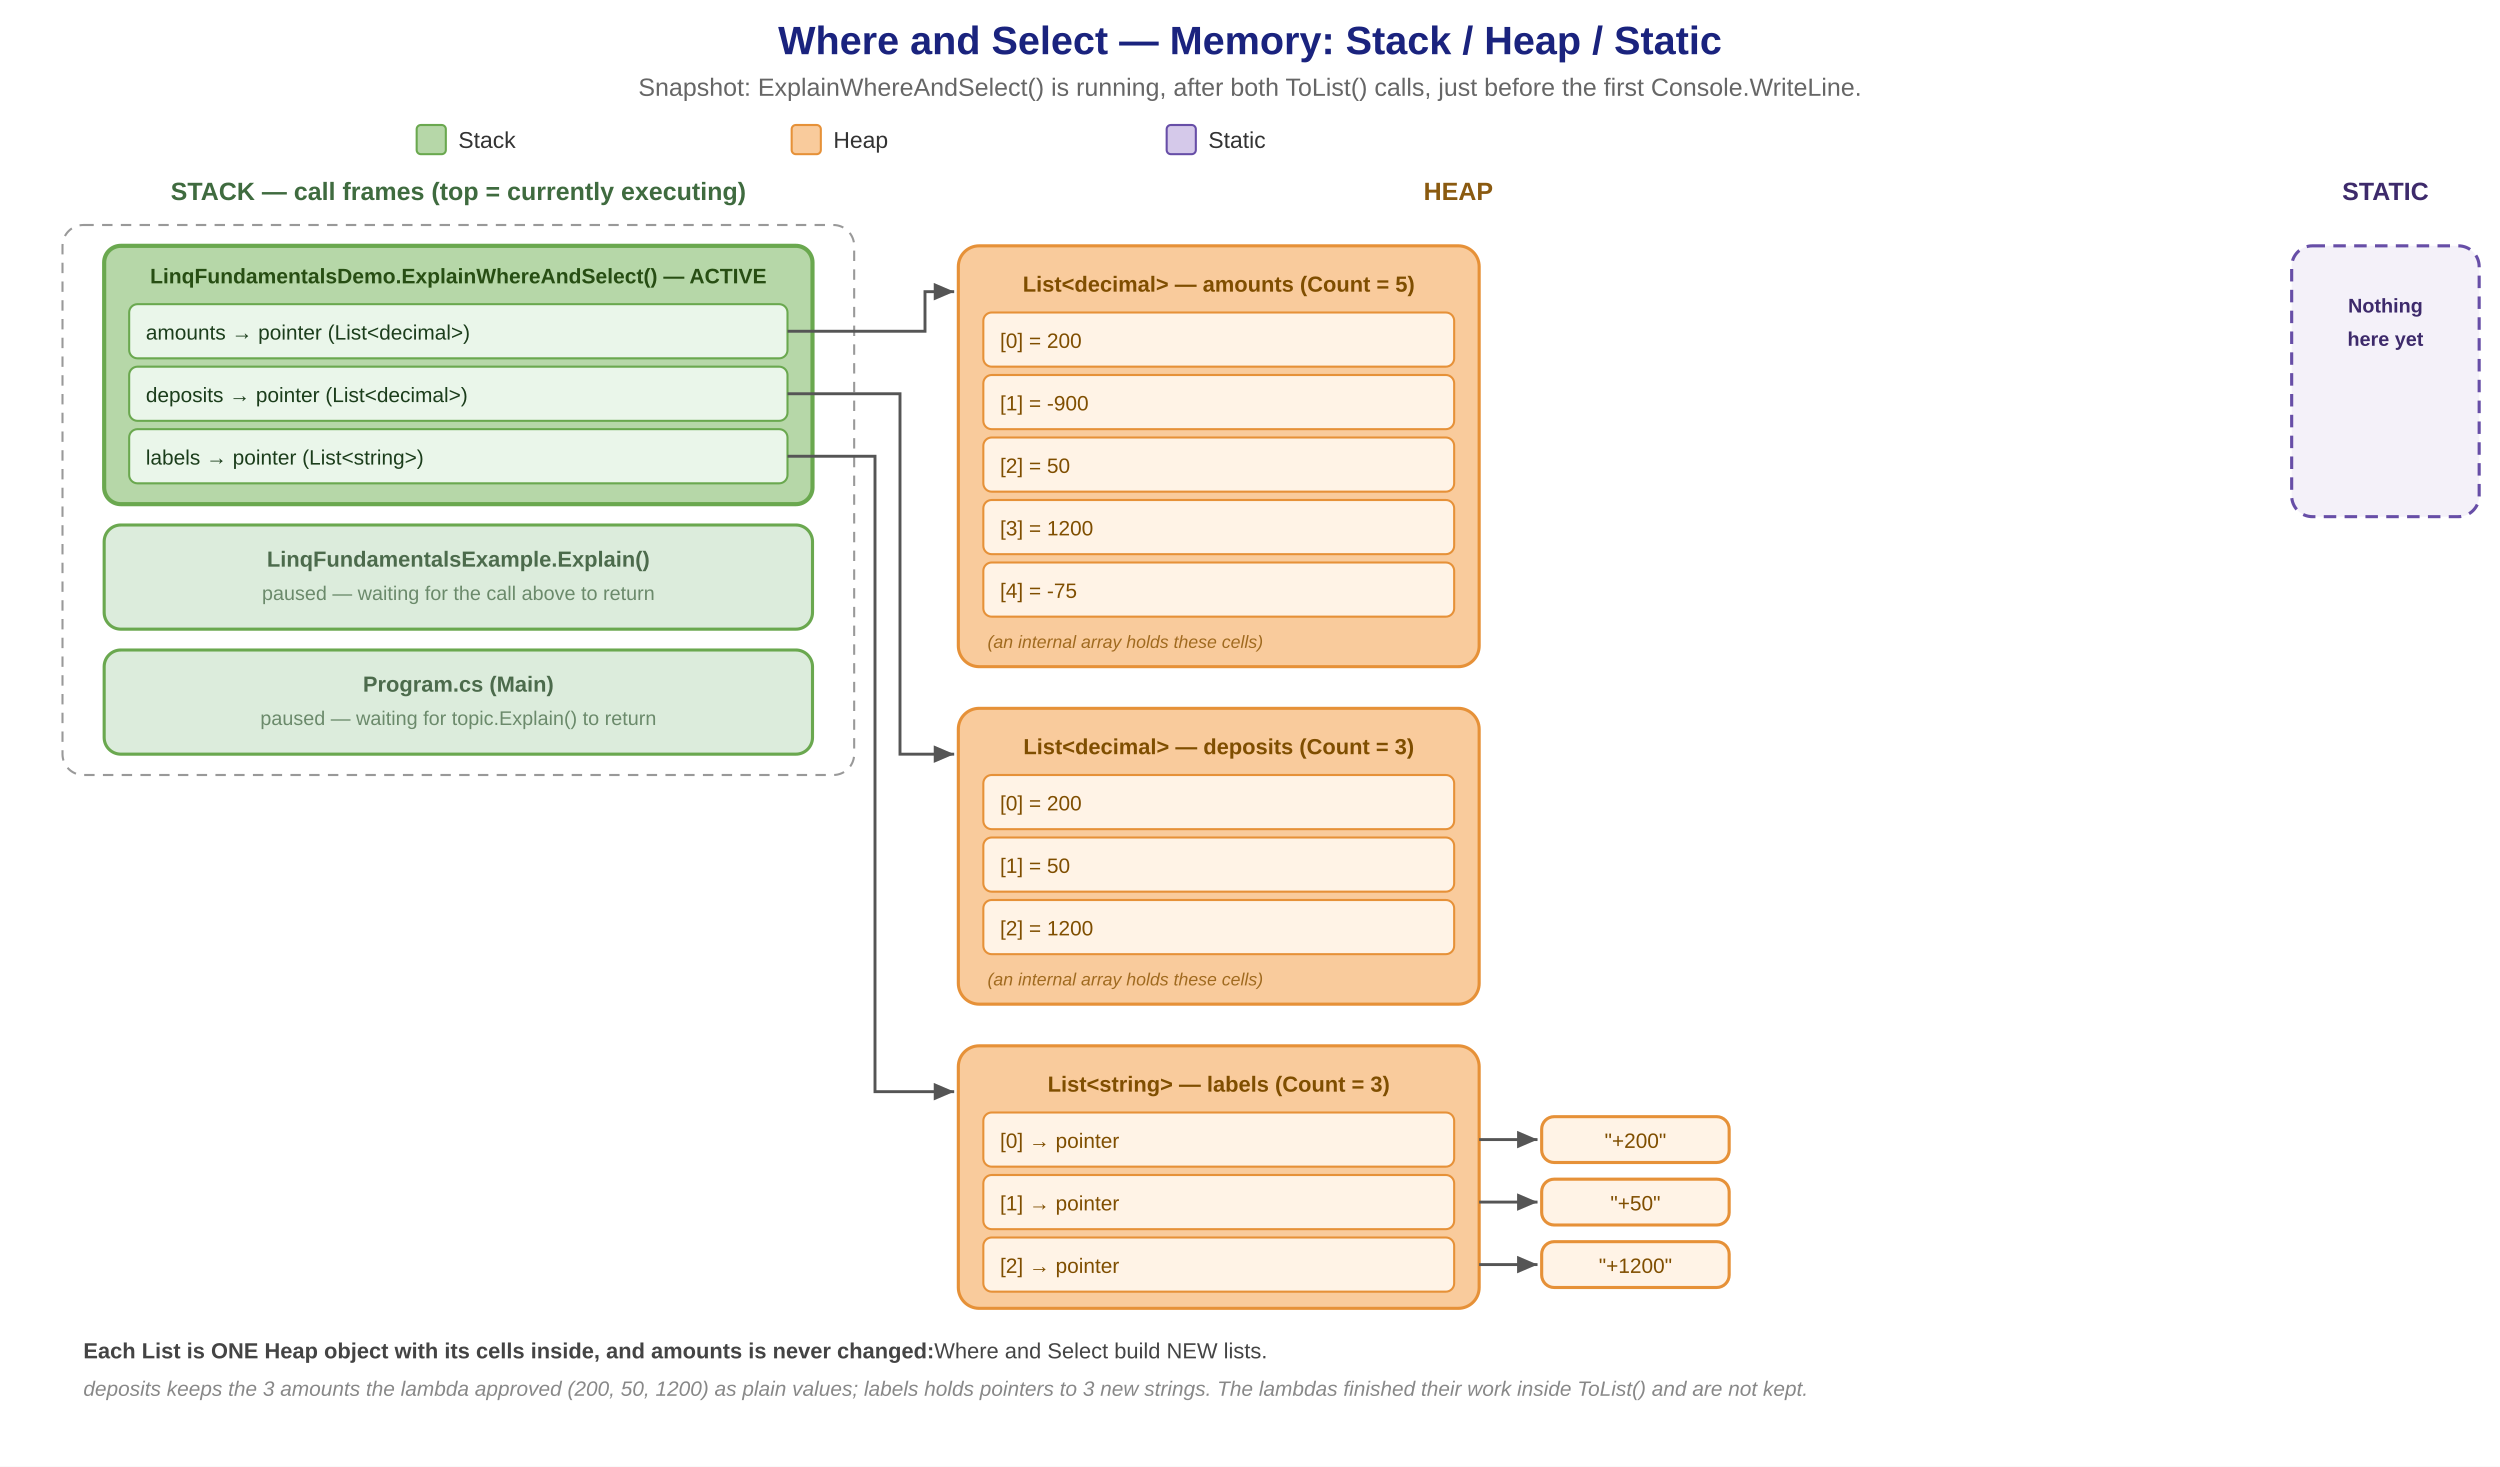
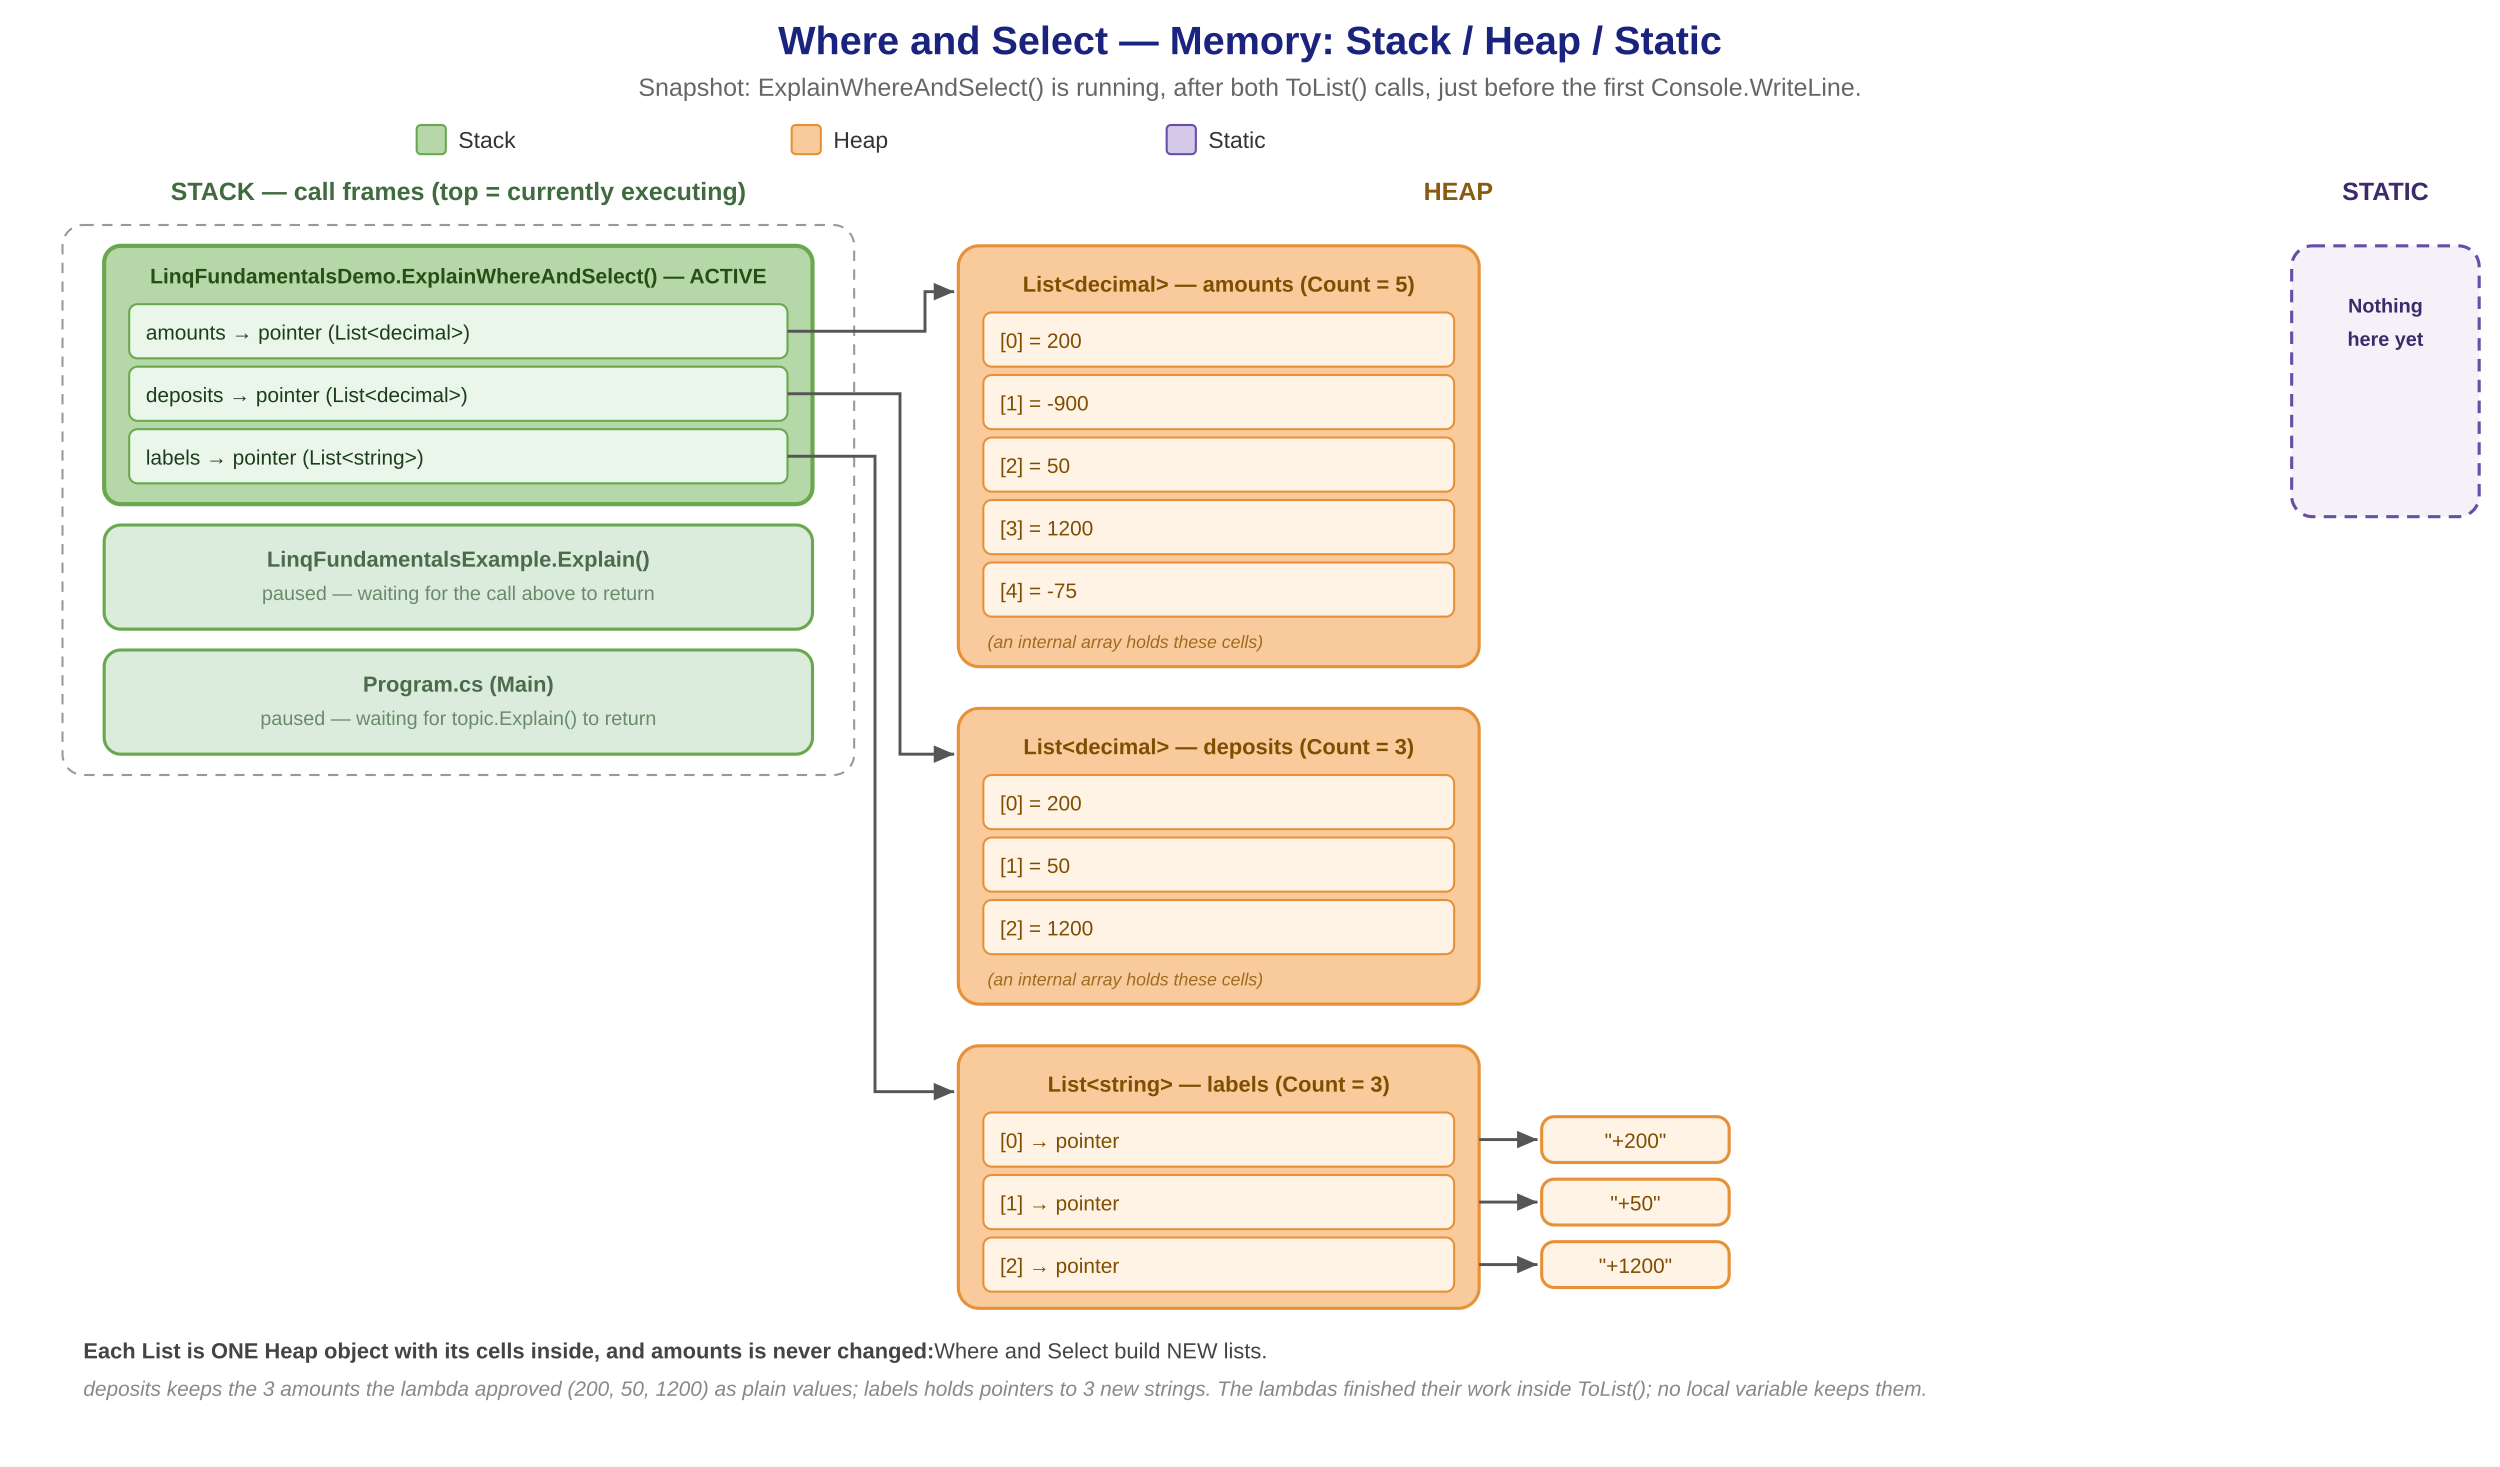
<svg xmlns="http://www.w3.org/2000/svg" viewBox="0 0 1200 704" font-family="Arial, Helvetica, sans-serif">
  <defs>
    <marker id="a" markerWidth="9" markerHeight="9" refX="7" refY="3" orient="auto">
      <path d="M0,0 L7,3 L0,6 Z" fill="#555" />
    </marker>
  </defs>
  <rect x="0" y="0" width="1200" height="704" fill="#ffffff" />
  <text x="600.0" y="26" text-anchor="middle" font-size="19" font-weight="bold" fill="#1a237e">Where and Select — Memory: Stack / Heap / Static</text>
  <text x="600.0" y="46" text-anchor="middle" font-size="12" fill="#666">Snapshot: ExplainWhereAndSelect() is running, after both ToList() calls, just before the first Console.WriteLine.</text>
  <g font-size="11" fill="#333">
    <rect x="200" y="60" width="14" height="14" rx="2" fill="#b6d7a8" stroke="#6aa84f" />
    <text x="220" y="71">Stack</text>
  </g>
  <g font-size="11" fill="#333">
    <rect x="380" y="60" width="14" height="14" rx="2" fill="#f9cb9c" stroke="#e69138" />
    <text x="400" y="71">Heap</text>
  </g>
  <g font-size="11" fill="#333">
    <rect x="560" y="60" width="14" height="14" rx="2" fill="#d5c9ea" stroke="#674ea7" />
    <text x="580" y="71">Static</text>
  </g>
  <text x="220" y="96" text-anchor="middle" font-size="12" font-weight="bold" fill="#3f6b3f">STACK — call frames (top = currently executing)</text>
  <text x="700" y="96" text-anchor="middle" font-size="12" font-weight="bold" fill="#8a5a10">HEAP</text>
  <text x="1145" y="96" text-anchor="middle" font-size="12" font-weight="bold" fill="#3d2a6b">STATIC</text>
  <rect x="30" y="108" width="380" height="264" rx="10" fill="none" stroke="#999" stroke-width="1" stroke-dasharray="5 4" />
  <rect x="50" y="118" width="340" height="124" rx="8" fill="#b6d7a8" stroke="#6aa84f" stroke-width="2" />
  <text x="220" y="136" text-anchor="middle" font-size="10.1" font-weight="bold" fill="#274e13">LinqFundamentalsDemo.ExplainWhereAndSelect() — ACTIVE</text>
  <rect x="62" y="146" width="316" height="26" rx="4" fill="#eaf6ea" stroke="#6aa84f" stroke-width="1" />
  <text x="70" y="163" font-size="10" fill="#1b3d1b">amounts → pointer  (List&lt;decimal&gt;)</text>
  <rect x="62" y="176" width="316" height="26" rx="4" fill="#eaf6ea" stroke="#6aa84f" stroke-width="1" />
  <text x="70" y="193" font-size="10" fill="#1b3d1b">deposits → pointer  (List&lt;decimal&gt;)</text>
  <rect x="62" y="206" width="316" height="26" rx="4" fill="#eaf6ea" stroke="#6aa84f" stroke-width="1" />
  <text x="70" y="223" font-size="10" fill="#1b3d1b">labels → pointer  (List&lt;string&gt;)</text>
  <rect x="50" y="252" width="340" height="50" rx="8" fill="#dcecdc" stroke="#6aa84f" stroke-width="1.5" />
  <text x="220" y="272" text-anchor="middle" font-size="10.5" font-weight="bold" fill="#4c6b4c">LinqFundamentalsExample.Explain()</text>
  <text x="220" y="288" text-anchor="middle" font-size="9.5" fill="#6b8a6b">paused — waiting for the call above to return</text>
  <rect x="50" y="312" width="340" height="50" rx="8" fill="#dcecdc" stroke="#6aa84f" stroke-width="1.5" />
  <text x="220" y="332" text-anchor="middle" font-size="10.5" font-weight="bold" fill="#4c6b4c">Program.cs (Main)</text>
  <text x="220" y="348" text-anchor="middle" font-size="9.5" fill="#6b8a6b">paused — waiting for topic.Explain() to return</text>
  <rect x="460" y="118" width="250" height="202" rx="10" fill="#f9cb9c" stroke="#e69138" stroke-width="1.5" />
  <text x="585.0" y="140" text-anchor="middle" font-size="10.5" font-weight="bold" fill="#7f4e00">List&lt;decimal&gt; — amounts (Count = 5)</text>
  <rect x="472" y="150" width="226" height="26" rx="4" fill="#fff3e6" stroke="#e69138" stroke-width="1" />
  <text x="480" y="167" font-size="10" fill="#7f4e00">[0] = 200</text>
  <rect x="472" y="180" width="226" height="26" rx="4" fill="#fff3e6" stroke="#e69138" stroke-width="1" />
  <text x="480" y="197" font-size="10" fill="#7f4e00">[1] = -900</text>
  <rect x="472" y="210" width="226" height="26" rx="4" fill="#fff3e6" stroke="#e69138" stroke-width="1" />
  <text x="480" y="227" font-size="10" fill="#7f4e00">[2] = 50</text>
  <rect x="472" y="240" width="226" height="26" rx="4" fill="#fff3e6" stroke="#e69138" stroke-width="1" />
  <text x="480" y="257" font-size="10" fill="#7f4e00">[3] = 1200</text>
  <rect x="472" y="270" width="226" height="26" rx="4" fill="#fff3e6" stroke="#e69138" stroke-width="1" />
  <text x="480" y="287" font-size="10" fill="#7f4e00">[4] = -75</text>
  <text x="474" y="311" font-size="8.5" font-style="italic" fill="#a06a1f">(an internal array holds these cells)</text>
  <rect x="460" y="340" width="250" height="142" rx="10" fill="#f9cb9c" stroke="#e69138" stroke-width="1.5" />
  <text x="585.0" y="362" text-anchor="middle" font-size="10.5" font-weight="bold" fill="#7f4e00">List&lt;decimal&gt; — deposits (Count = 3)</text>
  <rect x="472" y="372" width="226" height="26" rx="4" fill="#fff3e6" stroke="#e69138" stroke-width="1" />
  <text x="480" y="389" font-size="10" fill="#7f4e00">[0] = 200</text>
  <rect x="472" y="402" width="226" height="26" rx="4" fill="#fff3e6" stroke="#e69138" stroke-width="1" />
  <text x="480" y="419" font-size="10" fill="#7f4e00">[1] = 50</text>
  <rect x="472" y="432" width="226" height="26" rx="4" fill="#fff3e6" stroke="#e69138" stroke-width="1" />
  <text x="480" y="449" font-size="10" fill="#7f4e00">[2] = 1200</text>
  <text x="474" y="473" font-size="8.5" font-style="italic" fill="#a06a1f">(an internal array holds these cells)</text>
  <rect x="460" y="502" width="250" height="126" rx="10" fill="#f9cb9c" stroke="#e69138" stroke-width="1.5" />
  <text x="585.0" y="524" text-anchor="middle" font-size="10.5" font-weight="bold" fill="#7f4e00">List&lt;string&gt; — labels (Count = 3)</text>
  <rect x="472" y="534" width="226" height="26" rx="4" fill="#fff3e6" stroke="#e69138" stroke-width="1" />
  <text x="480" y="551" font-size="10" fill="#7f4e00">[0] → pointer</text>
  <rect x="472" y="564" width="226" height="26" rx="4" fill="#fff3e6" stroke="#e69138" stroke-width="1" />
  <text x="480" y="581" font-size="10" fill="#7f4e00">[1] → pointer</text>
  <rect x="472" y="594" width="226" height="26" rx="4" fill="#fff3e6" stroke="#e69138" stroke-width="1" />
  <text x="480" y="611" font-size="10" fill="#7f4e00">[2] → pointer</text>
  <rect x="740" y="536" width="90" height="22" rx="6" fill="#fff3e6" stroke="#e69138" stroke-width="1.5" />
  <text x="785.0" y="551.0" text-anchor="middle" font-size="10" fill="#7f4e00">"+200"</text>
  <line x1="710" y1="547" x2="738" y2="547.0" stroke="#555" stroke-width="1.4" marker-end="url(#a)" />
  <rect x="740" y="566" width="90" height="22" rx="6" fill="#fff3e6" stroke="#e69138" stroke-width="1.5" />
  <text x="785.0" y="581.0" text-anchor="middle" font-size="10" fill="#7f4e00">"+50"</text>
  <line x1="710" y1="577" x2="738" y2="577.0" stroke="#555" stroke-width="1.4" marker-end="url(#a)" />
  <rect x="740" y="596" width="90" height="22" rx="6" fill="#fff3e6" stroke="#e69138" stroke-width="1.5" />
  <text x="785.0" y="611.0" text-anchor="middle" font-size="10" fill="#7f4e00">"+1200"</text>
  <line x1="710" y1="607" x2="738" y2="607.0" stroke="#555" stroke-width="1.4" marker-end="url(#a)" />
  <polyline points="378,159 444,159 444,140 458,140" fill="none" stroke="#555" stroke-width="1.4" marker-end="url(#a)" />
  <polyline points="378,189 432,189 432,362 458,362" fill="none" stroke="#555" stroke-width="1.4" marker-end="url(#a)" />
  <polyline points="378,219 420,219 420,524 458,524" fill="none" stroke="#555" stroke-width="1.4" marker-end="url(#a)" />
  <rect x="1100" y="118" width="90" height="130" rx="10" fill="#d5c9ea" stroke="#674ea7" stroke-width="1.5" stroke-dasharray="6 4" fill-opacity="0.25" />
  <text x="1145" y="150" text-anchor="middle" font-size="9.5" font-weight="bold" fill="#3d2a6b">Nothing</text>
  <text x="1145" y="166" text-anchor="middle" font-size="9.5" font-weight="bold" fill="#3d2a6b">here yet</text>
  <text x="40" y="652" font-size="10.5" fill="#444">
    <tspan font-weight="bold">Each List is ONE Heap object with its cells inside, and amounts is never changed: </tspan>Where and Select build NEW lists.</text>
-   <text x="40" y="670" font-size="10" font-style="italic" fill="#888">deposits keeps the 3 amounts the lambda approved (200, 50, 1200) as plain values; labels holds pointers to 3 new strings. The lambdas finished their work inside ToList() and are not kept.</text>
+   <text x="40" y="670" font-size="10" font-style="italic" fill="#888">deposits keeps the 3 amounts the lambda approved (200, 50, 1200) as plain values; labels holds pointers to 3 new strings. The lambdas finished their work inside ToList(); no local variable keeps them.</text>
</svg>
